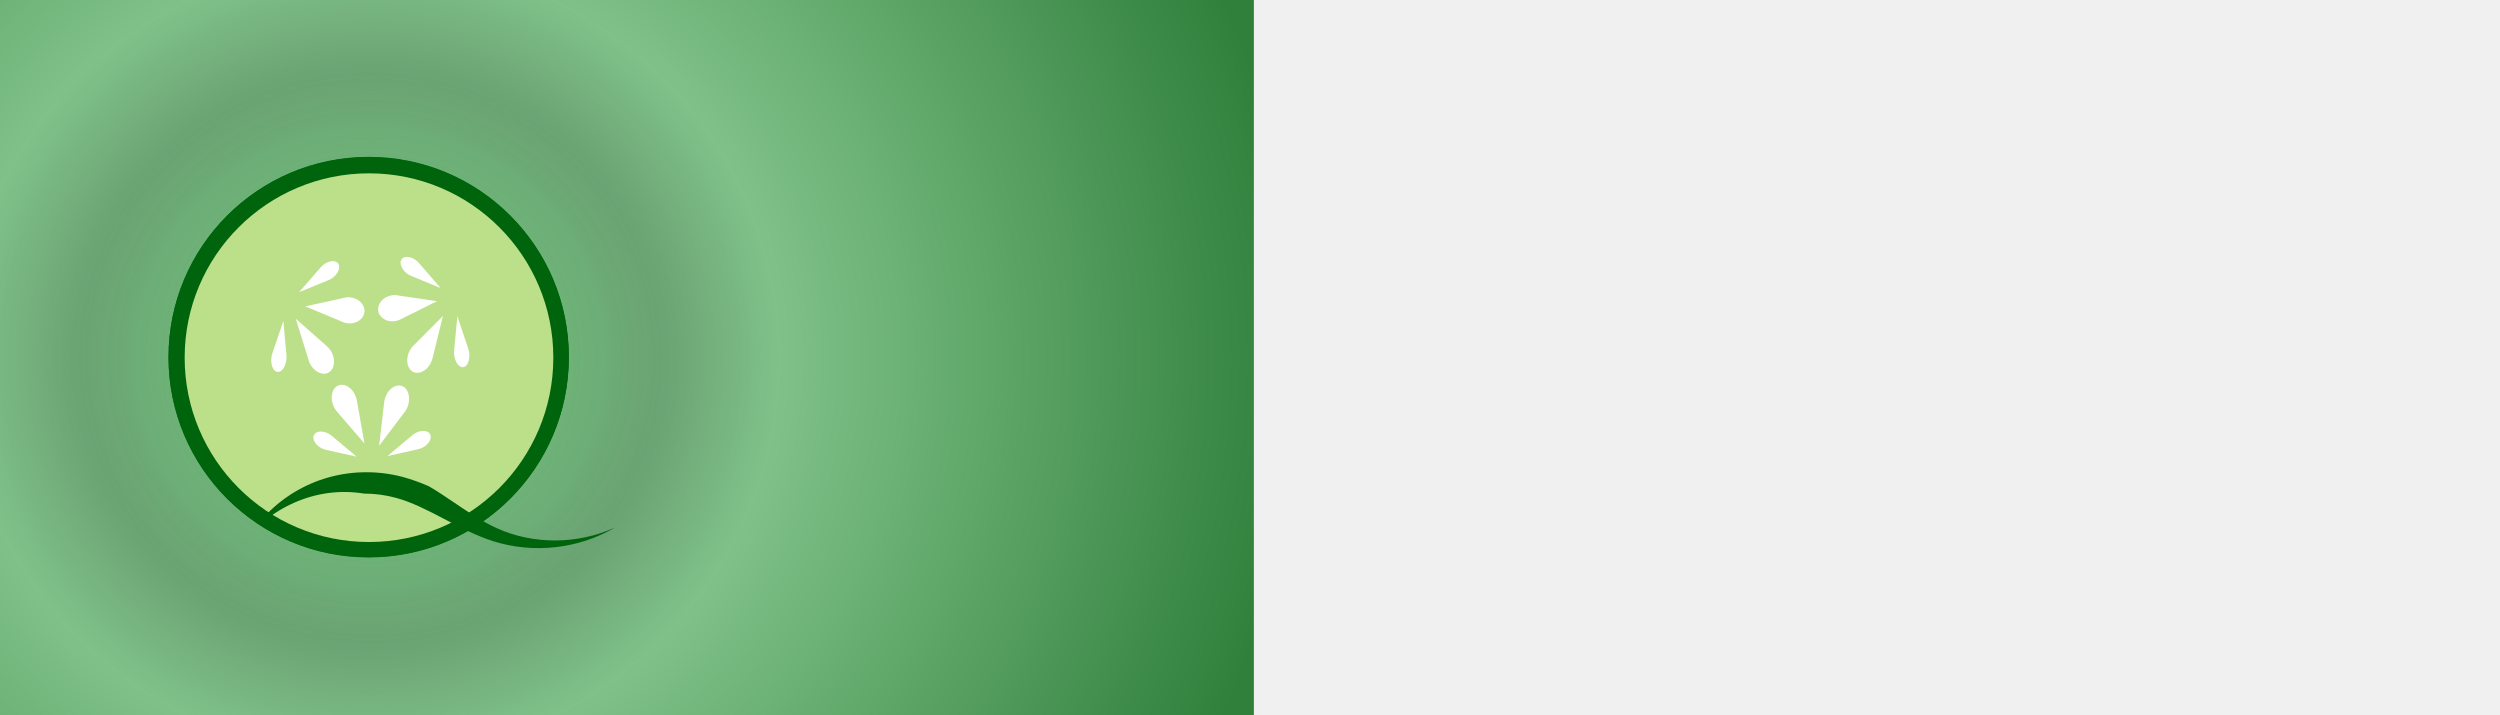
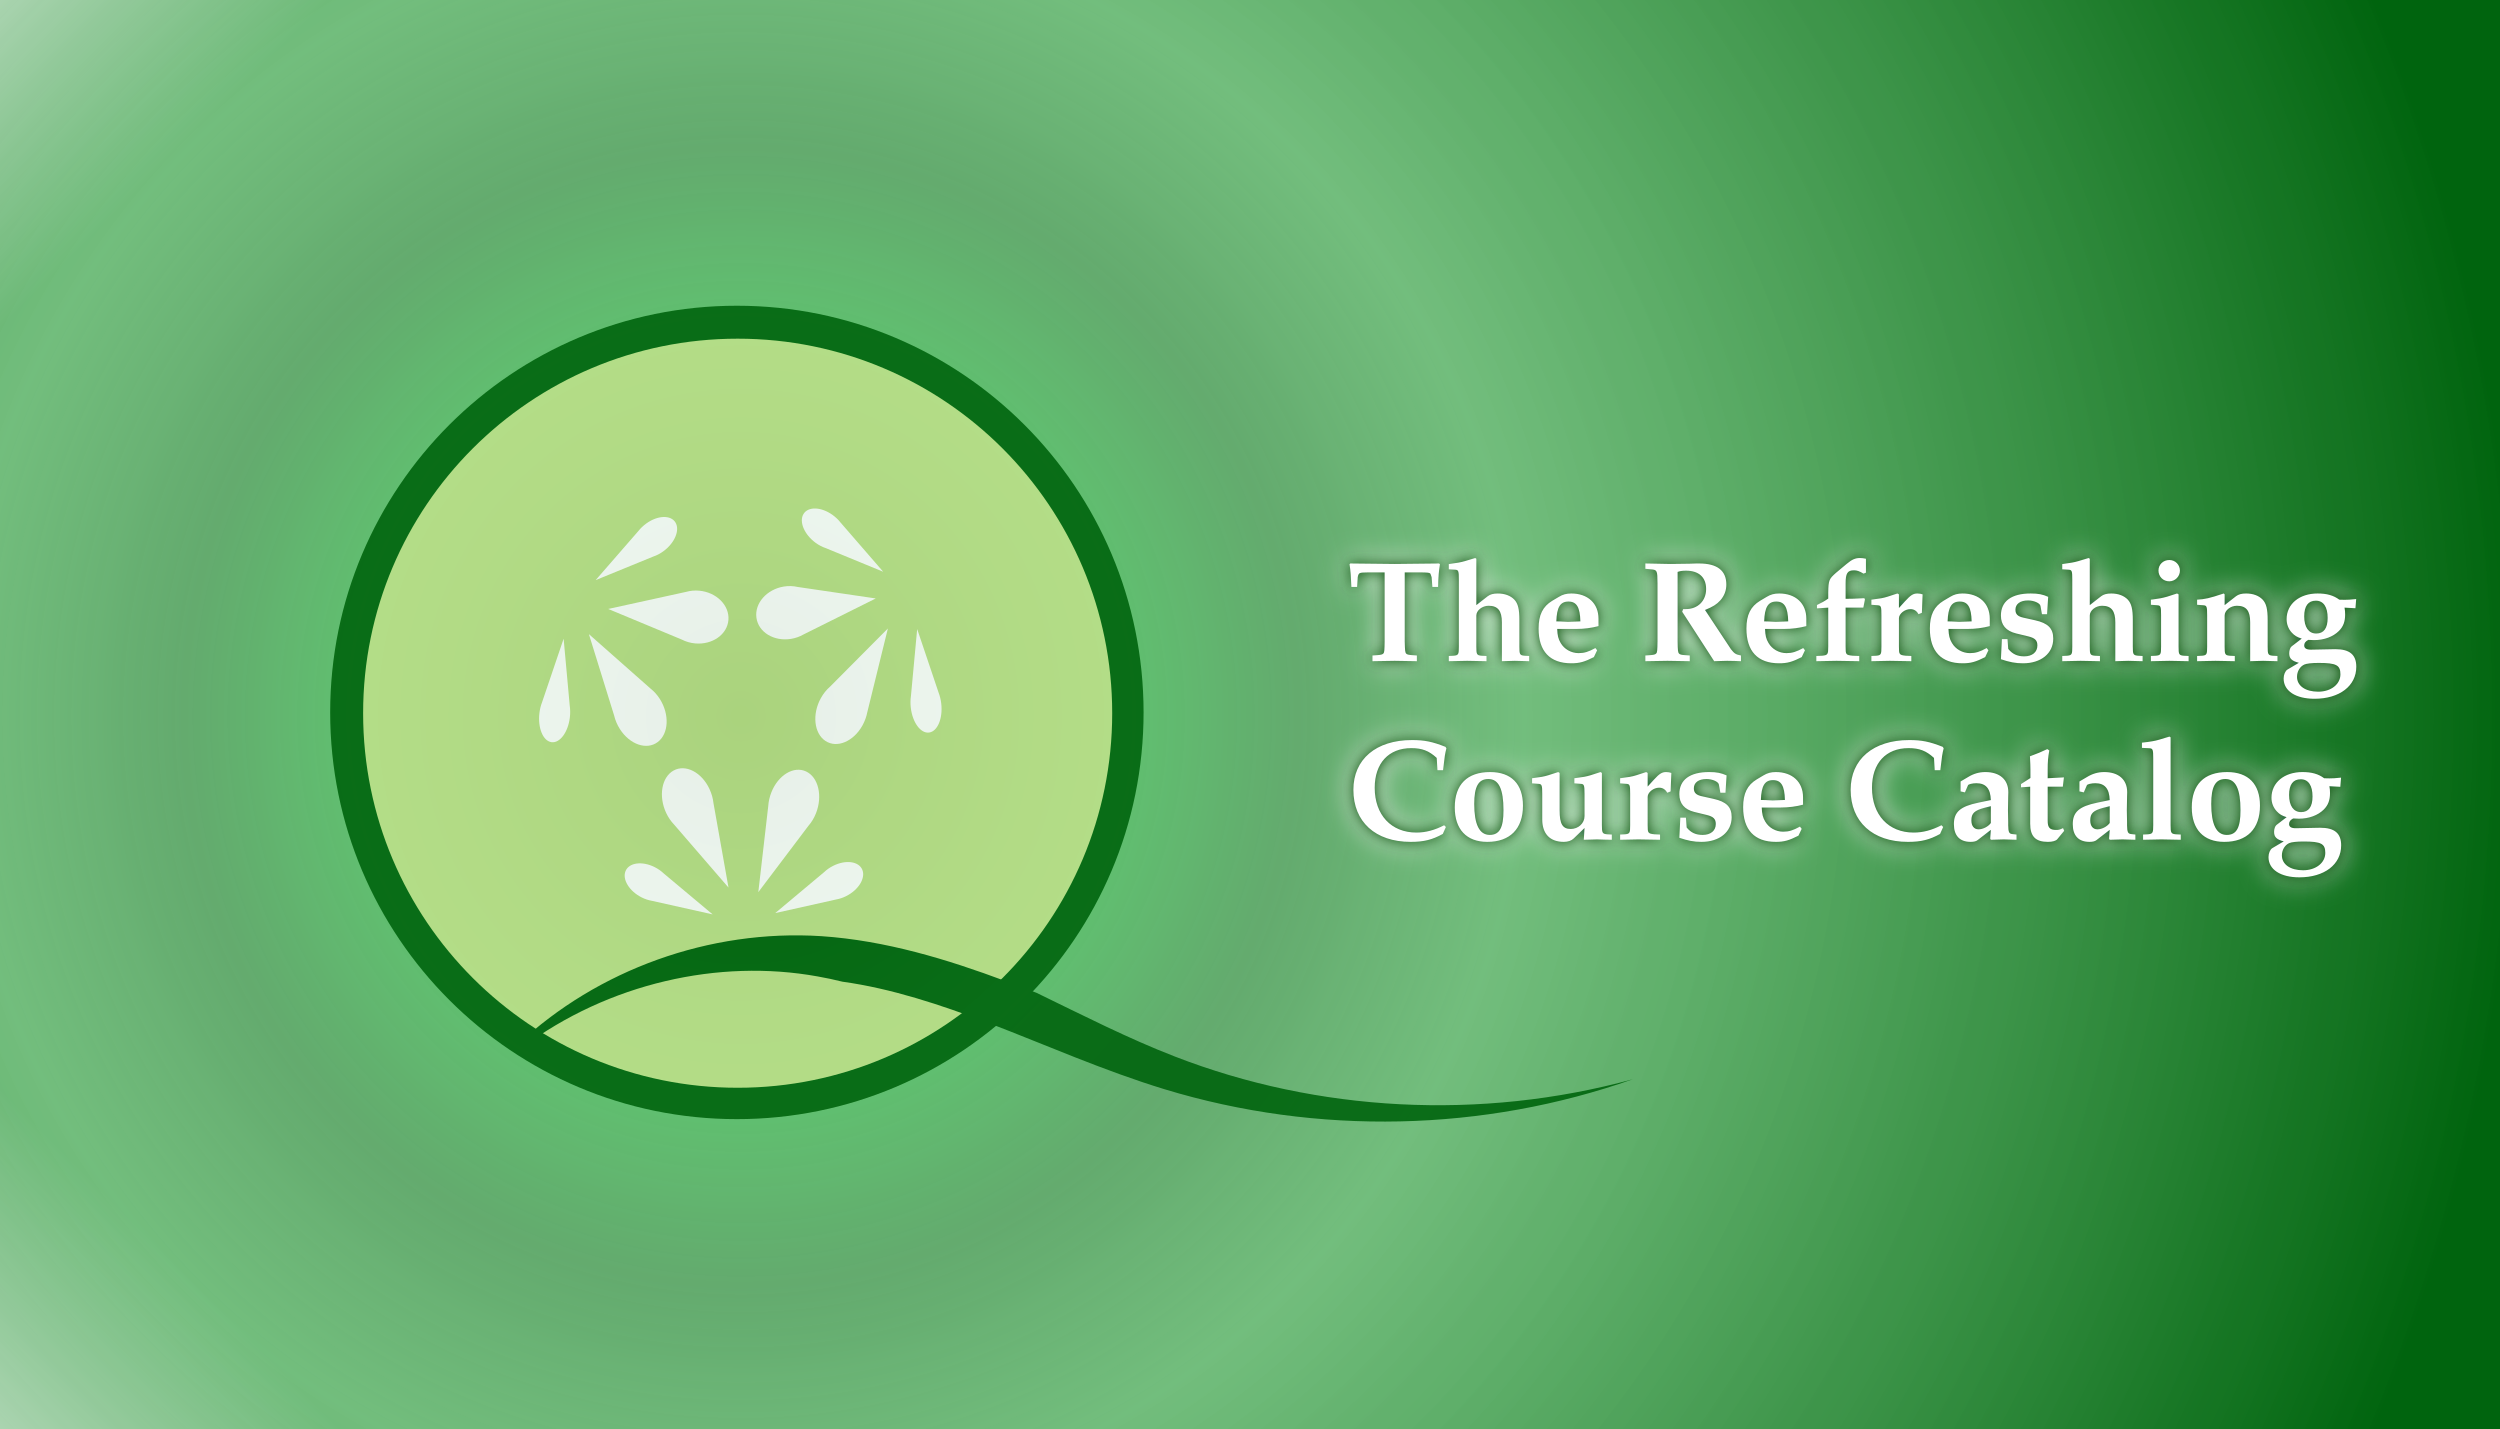
- <svg xmlns="http://www.w3.org/2000/svg" xmlns:xlink="http://www.w3.org/1999/xlink" width="630" height="180" id="svg2" version="1.1">
+ <svg xmlns="http://www.w3.org/2000/svg" xmlns:xlink="http://www.w3.org/1999/xlink" width="315" height="180" id="svg2" version="1.1">
  <defs id="defs4">
+     <linearGradient id="linearGradient5661">
+       <stop style="stop-color:#ffffff;stop-opacity:0;" offset="0" id="stop5663" />
+       <stop id="stop5671" offset="0.528" style="stop-color:#ffffff;stop-opacity:0;" />
+       <stop style="stop-color:#ffffff;stop-opacity:0.328;" offset="1" id="stop5665" />
+     </linearGradient>
+     <linearGradient id="linearGradient5616">
+       <stop style="stop-color:#ffffff;stop-opacity:0.554;" offset="0" id="stop5618" />
+       <stop style="stop-color:#ffffff;stop-opacity:0;" offset="1" id="stop5620" />
+     </linearGradient>
+     <linearGradient id="linearGradient5228">
+       <stop id="stop5230" offset="0" style="stop-color:#00640e;stop-opacity:1;" />
+       <stop id="stop5238" offset="1" style="stop-color:#00640e;stop-opacity:0.799;" />
+     </linearGradient>
+     <linearGradient id="linearGradient5172">
+       <stop id="stop5174" offset="0" style="stop-color:#00640e;stop-opacity:1;" />
+       <stop style="stop-color:#4ba558;stop-opacity:0.789;" offset="0.194" id="stop5176" />
+       <stop id="stop5178" offset="0.313" style="stop-color:#3f8a4a;stop-opacity:0.749;" />
+       <stop style="stop-color:#63b56f;stop-opacity:0.8;" offset="0.439" id="stop5180" />
+       <stop id="stop5182" offset="1" style="stop-color:#00640e;stop-opacity:1" />
+     </linearGradient>
+     <linearGradient id="linearGradient5056">
+       <stop style="stop-color:#ffffff;stop-opacity:1;" offset="0" id="stop5058" />
+       <stop id="stop5064" offset="0.5" style="stop-color:#ffffff;stop-opacity:0.201;" />
+       <stop style="stop-color:#ffffff;stop-opacity:0;" offset="1" id="stop5060" />
+     </linearGradient>
+     <linearGradient id="linearGradient4997">
+       <stop style="stop-color:#55a561;stop-opacity:0.78" offset="0" id="stop4999" />
+       <stop style="stop-color:#408d4c;stop-opacity:0;" offset="1" id="stop5001" />
+     </linearGradient>
    <linearGradient id="linearGradient3266">
      <stop style="stop-color:#000000;stop-opacity:1;" offset="0" id="stop3268" />
      <stop style="stop-color:#000000;stop-opacity:0.985;" offset="1" id="stop3270" />
    </linearGradient>
    <linearGradient id="linearGradient3146">
-       <stop style="stop-color:#00640e;stop-opacity:1;" offset="0" id="stop3148" />
-       <stop id="stop4089" offset="0.194" style="stop-color:#4ba558;stop-opacity:0.789;" />
-       <stop style="stop-color:#3f8a4a;stop-opacity:0.749;" offset="0.313" id="stop4939" />
-       <stop id="stop4087" offset="0.439" style="stop-color:#63b56f;stop-opacity:0.8;" />
-       <stop style="stop-color:#00640e;stop-opacity:0.799;" offset="1" id="stop3150" />
+       <stop style="stop-color:#00580c;stop-opacity:1;" offset="0" id="stop3148" />
+       <stop id="stop4089" offset="0.213" style="stop-color:#39b34d;stop-opacity:0.789;" />
+       <stop style="stop-color:#359443;stop-opacity:0.749;" offset="0.313" id="stop4939" />
+       <stop id="stop4087" offset="0.439" style="stop-color:#53b160;stop-opacity:0.8;" />
+       <stop style="stop-color:#00640e;stop-opacity:1;" offset="1" id="stop3150" />
    </linearGradient>
    <clipPath id="clipPath3039" clipPathUnits="userSpaceOnUse">
      <path id="path3041" d="M 0,480 640,480 640,0 0,0 0,480 z" />
    </clipPath>
    <linearGradient xlink:href="#linearGradient3266" id="linearGradient3272" x1="-691.514" y1="133.507" x2="-584.714" y2="133.507" gradientUnits="userSpaceOnUse" />
-     <radialGradient xlink:href="#linearGradient3146" id="radialGradient4083" cx="206.07" cy="679.347" fx="206.07" fy="679.347" r="158.404" gradientTransform="matrix(1.478283,2.3654576e-7,0,1.447037,-94.51836,-305.0214)" gradientUnits="userSpaceOnUse" />
+     <radialGradient xlink:href="#linearGradient3146" id="radialGradient4083" cx="206.07" cy="679.347" fx="206.07" fy="679.347" r="158.404" gradientTransform="matrix(1.416445,0,2.2186024e-7,1.447037,-81.77564,-305.0214)" gradientUnits="userSpaceOnUse" />
+     <filter id="filter5136" color-interpolation-filters="sRGB">
+       <feGaussianBlur stdDeviation="0.734" id="feGaussianBlur5138" />
+     </filter>
+     <radialGradient xlink:href="#linearGradient5172" id="radialGradient5170" cx="209.044" cy="676.242" fx="209.044" fy="676.242" r="62.985" gradientTransform="matrix(3.540317,0.0155407,-0.01358328,3.094416,-521.8529,-1418.254)" gradientUnits="userSpaceOnUse" />
+     <clipPath id="clipPath3039-6" clipPathUnits="userSpaceOnUse">
+       <path id="path3041-2" d="M 0,480 640,480 640,0 0,0 0,480 z" />
+     </clipPath>
+     <linearGradient xlink:href="#linearGradient5616" id="linearGradient5622" x1="116.047" y1="768.46" x2="138.108" y2="746.399" gradientUnits="userSpaceOnUse" />
+     <linearGradient xlink:href="#linearGradient5616" id="linearGradient5626" gradientUnits="userSpaceOnUse" x1="116.047" y1="768.46" x2="137.524" y2="746.983" gradientTransform="matrix(1,0,0,-1,0,1355.198)" />
+     <filter id="filter5634">
+       <feGaussianBlur stdDeviation="0.879" id="feGaussianBlur5636" />
+     </filter>
+     <filter id="filter5654" x="-0.035" width="1.07" y="-0.109" height="1.219">
+       <feGaussianBlur stdDeviation="1.843" id="feGaussianBlur5656" />
+     </filter>
+     <radialGradient xlink:href="#linearGradient5661" id="radialGradient5669" cx="270.11" cy="448.992" fx="270.11" fy="448.992" r="236.923" gradientTransform="matrix(-1.837278,2.269134,-0.3647048,-0.295295,907.5955,321.509)" gradientUnits="userSpaceOnUse" />
  </defs>
  <g id="layer1" transform="translate(0,-872.3597)">
    <g id="layer1-7" transform="translate(-116.7473,284.5994)">
-       <rect style="fill:url(#radialGradient4083);fill-opacity:1;stroke:#ffffff;stroke-width:0;stroke-miterlimit:4;stroke-opacity:1;stroke-dasharray:none" id="rect3144" width="316.808" height="181.429" x="115.913" y="586.725" />
-       <g id="g3113" transform="matrix(0.9193607,0,0,0.9193607,34.21751,87.38196)">
-         <g id="g4043" transform="translate(-15.8917,132.219)">
-           <path style="fill:#00640d;fill-opacity:1;fill-rule:evenodd;stroke:#ffffff;stroke-width:0;stroke-linecap:butt;stroke-linejoin:miter;stroke-miterlimit:4;stroke-opacity:1;stroke-dasharray:none" d="m 261.602,509.903 c 0,30.302 -24.564,54.866 -54.866,54.866 -30.302,0 -54.866,-24.564 -54.866,-54.866 0,-30.302 24.564,-54.866 54.866,-54.866 30.302,0 54.866,24.564 54.866,54.866 z" id="path3226" />
-           <path id="path3575" d="m 261.562,509.983 c 0,30.302 -24.564,54.866 -54.866,54.866 -30.302,0 -54.866,-24.564 -54.866,-54.866 0,-30.302 24.564,-54.866 54.866,-54.866 30.302,0 54.866,24.564 54.866,54.866 z" style="fill:#00640d;fill-opacity:1;fill-rule:evenodd;stroke:#ffffff;stroke-width:0;stroke-linecap:butt;stroke-linejoin:miter;stroke-miterlimit:4;stroke-opacity:1;stroke-dasharray:none" />
-           <path style="fill:#bce089;fill-opacity:1;fill-rule:evenodd;stroke:#000000;stroke-width:0;stroke-linecap:butt;stroke-linejoin:miter;stroke-miterlimit:4;stroke-opacity:1" d="m 257.329,510.089 c 0,27.905 -22.622,50.527 -50.527,50.527 -27.905,0 -50.527,-22.622 -50.527,-50.527 0,-27.905 22.622,-50.527 50.527,-50.527 27.905,0 50.527,22.622 50.527,50.527 z" id="path4346" />
-           <g style="fill:#ffffff;fill-opacity:1" id="g3035" transform="matrix(0.83813,0,0,-0.83813,139.7582,768.6717)">
-             <g style="fill:#ffffff;fill-opacity:1" clip-path="url(#clipPath3039)" id="g3037">
-               <g style="fill:#ffffff;fill-opacity:1" transform="translate(71.7104,328.0596)" id="g3043">
-                 <path id="path3045" style="fill:#ffffff;fill-opacity:1;fill-rule:nonzero;stroke:none" d="m 0,0 -12.558,-2.754 11.862,-4.935 c 0.637,-0.326 1.362,-0.542 2.139,-0.613 2.778,-0.251 5.174,1.445 5.353,3.788 C 6.976,-2.171 4.87,-0.066 2.093,0.187 1.356,0.253 0.647,0.183 0,0" />
-               </g>
-               <g style="fill:#ffffff;fill-opacity:1" transform="translate(64.0283,337.8711)" id="g3047">
-                 <path id="path3049" style="fill:#ffffff;fill-opacity:1;fill-rule:nonzero;stroke:none" d="m 0,0 -6.896,-7.924 9.301,3.804 c 0.523,0.174 1.059,0.448 1.575,0.821 1.844,1.332 2.726,3.416 1.972,4.654 C 5.198,2.594 3.092,2.52 1.25,1.187 0.761,0.834 0.34,0.428 0,0" />
-               </g>
-               <g style="fill:#ffffff;fill-opacity:1" transform="translate(48.5054,310.2783)" id="g3051">
-                 <path id="path3053" style="fill:#ffffff;fill-opacity:1;fill-rule:nonzero;stroke:none" d="M 0,0 3.474,10.241 4.456,-0.526 C 4.544,-1.114 4.556,-1.76 4.477,-2.429 4.195,-4.819 2.87,-6.603 1.517,-6.414 0.164,-6.226 -0.707,-4.135 -0.425,-1.745 -0.351,-1.112 -0.203,-0.521 0,0" />
-               </g>
-               <g style="fill:#ffffff;fill-opacity:1" transform="translate(65.9937,312.4668)" id="g3055">
-                 <path id="path3057" style="fill:#ffffff;fill-opacity:1;fill-rule:nonzero;stroke:none" d="m 0,0 -9.95,8.79 4.065,-13.103 c 0.177,-0.745 0.485,-1.49 0.931,-2.188 1.592,-2.491 4.318,-3.424 6.089,-2.079 1.775,1.34 1.921,4.449 0.331,6.941 C 1.043,-0.977 0.542,-0.427 0,0" />
-               </g>
-               <g style="fill:#ffffff;fill-opacity:1" transform="translate(100.8579,308.6846)" id="g3059">
-                 <path id="path3061" style="fill:#ffffff;fill-opacity:1;fill-rule:nonzero;stroke:none" d="M 0,0 3.313,13.48 -6.015,4.096 C -6.565,3.619 -7.066,3.007 -7.469,2.28 c -1.441,-2.599 -1.11,-5.692 0.738,-6.906 1.847,-1.218 4.514,-0.097 5.955,2.501 C -0.394,-1.435 -0.137,-0.713 0,0" />
-               </g>
-               <g style="fill:#ffffff;fill-opacity:1" transform="translate(112.3403,311.8242)" id="g3063">
-                 <path id="path3065" style="fill:#ffffff;fill-opacity:1;fill-rule:nonzero;stroke:none" d="M 0,0 -3.454,10.249 -4.457,-0.517 c -0.089,-0.587 -0.102,-1.233 -0.024,-1.901 0.277,-2.392 1.599,-4.18 2.952,-3.992 1.354,0.185 2.228,2.273 1.95,4.664 C 0.348,-1.113 0.201,-0.522 0,0" />
-               </g>
-               <g style="fill:#ffffff;fill-opacity:1" transform="translate(96.541,339.2295)" id="g3067">
-                 <path id="path3069" style="fill:#ffffff;fill-opacity:1;fill-rule:nonzero;stroke:none" d="m 0,0 6.88,-7.938 -9.293,3.824 c -0.522,0.175 -1.058,0.451 -1.573,0.825 -1.841,1.336 -2.719,3.421 -1.963,4.658 0.756,1.237 2.862,1.157 4.702,-0.179 C -0.759,0.836 -0.339,0.429 0,0" />
-               </g>
-               <g style="fill:#ffffff;fill-opacity:1" transform="translate(90.5723,321.1904)" id="g3071">
-                 <path id="path3073" style="fill:#ffffff;fill-opacity:1;fill-rule:nonzero;stroke:none" d="M 0,0 11.65,5.806 -0.934,7.658 c -0.69,0.16 -1.44,0.19 -2.212,0.065 C -5.902,7.276 -7.88,5.028 -7.561,2.704 -7.248,0.376 -4.754,-1.147 -1.999,-0.703 -1.267,-0.583 -0.592,-0.339 0,0" />
-               </g>
-               <g style="fill:#ffffff;fill-opacity:1" transform="translate(69.7388,290.624)" id="g3075">
-                 <path id="path3077" style="fill:#ffffff;fill-opacity:1;fill-rule:nonzero;stroke:none" d="M 0,0 8.778,-10.163 6.362,3.416 C 6.28,4.178 6.066,4.963 5.71,5.719 4.439,8.421 1.852,9.742 -0.07,8.67 -1.991,7.6 -2.52,4.54 -1.25,1.838 -0.913,1.121 -0.484,0.503 0,0" />
-               </g>
-               <g style="fill:#ffffff;fill-opacity:1" transform="translate(66.146,278.3369)" id="g3079">
-                 <path id="path3081" style="fill:#ffffff;fill-opacity:1;fill-rule:nonzero;stroke:none" d="M 0,0 9.818,-2.194 1.942,4.4 C 1.53,4.792 1.033,5.144 0.47,5.424 -1.542,6.426 -3.632,6.142 -4.199,4.79 -4.767,3.438 -3.597,1.53 -1.585,0.529 -1.052,0.264 -0.514,0.089 0,0" />
-               </g>
-               <g style="fill:#ffffff;fill-opacity:1" transform="translate(95.854,278.5469)" id="g3083">
-                 <path id="path3085" style="fill:#ffffff;fill-opacity:1;fill-rule:nonzero;stroke:none" d="M 0,0 -9.818,-2.194 -1.942,4.4 C -1.53,4.792 -1.033,5.144 -0.47,5.424 1.542,6.426 3.632,6.142 4.199,4.79 4.767,3.438 3.597,1.53 1.585,0.529 1.052,0.264 0.514,0.089 0,0" />
-               </g>
-               <g style="fill:#ffffff;fill-opacity:1" transform="translate(84.9141,293.5693)" id="g3087">
-                 <path id="path3089" style="fill:#ffffff;fill-opacity:1;fill-rule:nonzero;stroke:none" d="M 0,0 -1.599,-13.846 6.47,-3.166 C 6.957,-2.61 7.375,-1.932 7.684,-1.15 8.786,1.638 8.073,4.652 6.089,5.581 4.108,6.515 1.606,5.008 0.503,2.221 0.21,1.48 0.046,0.727 0,0" />
-               </g>
+       <rect style="fill:url(#radialGradient4083);fill-opacity:1.0;stroke:#ffffff;stroke-width:0;stroke-miterlimit:4;stroke-opacity:1;stroke-dasharray:none" id="rect3144" width="316.808" height="181.429" x="115.913" y="586.725" />
+       <text xml:space="preserve" style="font-size:18px;font-style:normal;font-variant:normal;font-weight:bold;font-stretch:normal;line-height:125%;letter-spacing:0px;word-spacing:0px;fill:#ffffff;fill-opacity:1;stroke:none;filter:url(#filter5654);font-family:Palatino Linotype;-inkscape-font-specification:Palatino Linotype Bold" x="286.477" y="671.023" id="text4941">
+         <tspan id="tspan4943" x="286.477" y="671.023">The Refreshing </tspan>
+         <tspan x="286.477" y="693.523" id="tspan4945">Course Catalog</tspan>
+       </text>
+       <text id="text5188" y="671.023" x="286.477" style="font-size:18px;font-style:normal;font-variant:normal;font-weight:bold;font-stretch:normal;line-height:125%;letter-spacing:0px;word-spacing:0px;fill:#00480b;fill-opacity:1;stroke:none;filter:url(#filter5634);font-family:Palatino Linotype;-inkscape-font-specification:Palatino Linotype Bold" xml:space="preserve">
+         <tspan y="671.023" x="286.477" id="tspan5190">The Refreshing </tspan>
+         <tspan id="tspan5192" y="693.523" x="286.477">Course Catalog</tspan>
+       </text>
+       <text xml:space="preserve" style="font-size:18px;font-style:normal;font-variant:normal;font-weight:bold;font-stretch:normal;line-height:125%;letter-spacing:0px;word-spacing:0px;fill:#ffffff;fill-opacity:1;stroke:none;font-family:Palatino Linotype;-inkscape-font-specification:Palatino Linotype Bold" x="286.477" y="671.023" id="text5194">
+         <tspan id="tspan5196" x="286.477" y="671.023">The Refreshing </tspan>
+         <tspan x="286.477" y="693.523" id="tspan5198">Course Catalog</tspan>
+       </text>
+       <g id="layer1-8" transform="matrix(0.9339922,0,0,0.9339922,68.02018,188.3662)" style="opacity:0.899">
+         <path id="path3575-1" d="m 206.445,523.731 c 0,30.302 -24.564,54.866 -54.866,54.866 -30.302,0 -54.866,-24.564 -54.866,-54.866 0,-30.302 24.564,-54.866 54.866,-54.866 30.302,0 54.866,24.564 54.866,54.866 z" style="fill:#00640d;fill-opacity:1;fill-rule:evenodd;stroke:#ffffff;stroke-width:0;stroke-linecap:butt;stroke-linejoin:miter;stroke-miterlimit:4;stroke-opacity:1;stroke-dasharray:none" />
+         <path style="fill:#bce089;fill-opacity:1;fill-rule:evenodd;stroke:#000000;stroke-width:0;stroke-linecap:butt;stroke-linejoin:miter;stroke-miterlimit:4;stroke-opacity:1" d="m 202.212,523.837 c 0,27.905 -22.622,50.527 -50.527,50.527 -27.905,0 -50.527,-22.622 -50.527,-50.527 0,-27.905 22.622,-50.527 50.527,-50.527 27.905,0 50.527,22.622 50.527,50.527 z" id="path4346-2" />
+         <g style="fill:#ffffff;fill-opacity:1" id="g3035-1" transform="matrix(0.83813,0,0,-0.83813,84.6413,782.4201)">
+           <g style="fill:#ffffff;fill-opacity:1" clip-path="url(#clipPath3039-6)" id="g3037-4">
+             <g style="fill:#ffffff;fill-opacity:1" transform="translate(71.7104,328.0596)" id="g3043-9">
+               <path id="path3045-8" style="fill:#ffffff;fill-opacity:1;fill-rule:nonzero;stroke:none" d="m 0,0 -12.558,-2.754 11.862,-4.935 c 0.637,-0.326 1.362,-0.542 2.139,-0.613 2.778,-0.251 5.174,1.445 5.353,3.788 C 6.976,-2.171 4.87,-0.066 2.093,0.187 1.356,0.253 0.647,0.183 0,0" />
+             </g>
+             <g style="fill:#ffffff;fill-opacity:1" transform="translate(64.0283,337.8711)" id="g3047-2">
+               <path id="path3049-4" style="fill:#ffffff;fill-opacity:1;fill-rule:nonzero;stroke:none" d="m 0,0 -6.896,-7.924 9.301,3.804 c 0.523,0.174 1.059,0.448 1.575,0.821 1.844,1.332 2.726,3.416 1.972,4.654 C 5.198,2.594 3.092,2.52 1.25,1.187 0.761,0.834 0.34,0.428 0,0" />
+             </g>
+             <g style="fill:#ffffff;fill-opacity:1" transform="translate(48.5054,310.2783)" id="g3051-5">
+               <path id="path3053-2" style="fill:#ffffff;fill-opacity:1;fill-rule:nonzero;stroke:none" d="M 0,0 3.474,10.241 4.456,-0.526 C 4.544,-1.114 4.556,-1.76 4.477,-2.429 4.195,-4.819 2.87,-6.603 1.517,-6.414 0.164,-6.226 -0.707,-4.135 -0.425,-1.745 -0.351,-1.112 -0.203,-0.521 0,0" />
+             </g>
+             <g style="fill:#ffffff;fill-opacity:1" transform="translate(65.9937,312.4668)" id="g3055-9">
+               <path id="path3057-9" style="fill:#ffffff;fill-opacity:1;fill-rule:nonzero;stroke:none" d="m 0,0 -9.95,8.79 4.065,-13.103 c 0.177,-0.745 0.485,-1.49 0.931,-2.188 1.592,-2.491 4.318,-3.424 6.089,-2.079 1.775,1.34 1.921,4.449 0.331,6.941 C 1.043,-0.977 0.542,-0.427 0,0" />
+             </g>
+             <g style="fill:#ffffff;fill-opacity:1" transform="translate(100.8579,308.6846)" id="g3059-8">
+               <path id="path3061-3" style="fill:#ffffff;fill-opacity:1;fill-rule:nonzero;stroke:none" d="M 0,0 3.313,13.48 -6.015,4.096 C -6.565,3.619 -7.066,3.007 -7.469,2.28 c -1.441,-2.599 -1.11,-5.692 0.738,-6.906 1.847,-1.218 4.514,-0.097 5.955,2.501 C -0.394,-1.435 -0.137,-0.713 0,0" />
+             </g>
+             <g style="fill:#ffffff;fill-opacity:1" transform="translate(112.3403,311.8242)" id="g3063-8">
+               <path id="path3065-6" style="fill:#ffffff;fill-opacity:1;fill-rule:nonzero;stroke:none" d="M 0,0 -3.454,10.249 -4.457,-0.517 c -0.089,-0.587 -0.102,-1.233 -0.024,-1.901 0.277,-2.392 1.599,-4.18 2.952,-3.992 1.354,0.185 2.228,2.273 1.95,4.664 C 0.348,-1.113 0.201,-0.522 0,0" />
+             </g>
+             <g style="fill:#ffffff;fill-opacity:1" transform="translate(96.541,339.2295)" id="g3067-9">
+               <path id="path3069-8" style="fill:#ffffff;fill-opacity:1;fill-rule:nonzero;stroke:none" d="m 0,0 6.88,-7.938 -9.293,3.824 c -0.522,0.175 -1.058,0.451 -1.573,0.825 -1.841,1.336 -2.719,3.421 -1.963,4.658 0.756,1.237 2.862,1.157 4.702,-0.179 C -0.759,0.836 -0.339,0.429 0,0" />
+             </g>
+             <g style="fill:#ffffff;fill-opacity:1" transform="translate(90.5723,321.1904)" id="g3071-6">
+               <path id="path3073-6" style="fill:#ffffff;fill-opacity:1;fill-rule:nonzero;stroke:none" d="M 0,0 11.65,5.806 -0.934,7.658 c -0.69,0.16 -1.44,0.19 -2.212,0.065 C -5.902,7.276 -7.88,5.028 -7.561,2.704 -7.248,0.376 -4.754,-1.147 -1.999,-0.703 -1.267,-0.583 -0.592,-0.339 0,0" />
+             </g>
+             <g style="fill:#ffffff;fill-opacity:1" transform="translate(69.7388,290.624)" id="g3075-2">
+               <path id="path3077-3" style="fill:#ffffff;fill-opacity:1;fill-rule:nonzero;stroke:none" d="M 0,0 8.778,-10.163 6.362,3.416 C 6.28,4.178 6.066,4.963 5.71,5.719 4.439,8.421 1.852,9.742 -0.07,8.67 -1.991,7.6 -2.52,4.54 -1.25,1.838 -0.913,1.121 -0.484,0.503 0,0" />
+             </g>
+             <g style="fill:#ffffff;fill-opacity:1" transform="translate(66.146,278.3369)" id="g3079-8">
+               <path id="path3081-2" style="fill:#ffffff;fill-opacity:1;fill-rule:nonzero;stroke:none" d="M 0,0 9.818,-2.194 1.942,4.4 C 1.53,4.792 1.033,5.144 0.47,5.424 -1.542,6.426 -3.632,6.142 -4.199,4.79 -4.767,3.438 -3.597,1.53 -1.585,0.529 -1.052,0.264 -0.514,0.089 0,0" />
+             </g>
+             <g style="fill:#ffffff;fill-opacity:1" transform="translate(95.854,278.5469)" id="g3083-6">
+               <path id="path3085-2" style="fill:#ffffff;fill-opacity:1;fill-rule:nonzero;stroke:none" d="M 0,0 -9.818,-2.194 -1.942,4.4 C -1.53,4.792 -1.033,5.144 -0.47,5.424 1.542,6.426 3.632,6.142 4.199,4.79 4.767,3.438 3.597,1.53 1.585,0.529 1.052,0.264 0.514,0.089 0,0" />
+             </g>
+             <g style="fill:#ffffff;fill-opacity:1" transform="translate(84.9141,293.5693)" id="g3087-7">
+               <path id="path3089-5" style="fill:#ffffff;fill-opacity:1;fill-rule:nonzero;stroke:none" d="M 0,0 -1.599,-13.846 6.47,-3.166 C 6.957,-2.61 7.375,-1.932 7.684,-1.15 8.786,1.638 8.073,4.652 6.089,5.581 4.108,6.515 1.606,5.008 0.503,2.221 0.21,1.48 0.046,0.727 0,0" />
            </g>
          </g>
-           <path id="path4675" d="m 177.067,554.844 c 0.198,0.135 0.395,0.27 0.592,0.405 5.245,-4.44 11.593,-7.196 17.944,-8.05 3.313,-0.447 6.637,-0.38 9.824,0.143 2.969,-0.003 5.95,0.39 8.824,1.187 4.323,1.172 8.538,3.354 12.86,5.608 4.316,2.281 8.803,4.673 13.723,6.253 0,0 0,0 0,0 11.14,3.533 23.536,2.067 33.354,-3.73 -10.412,4.725 -22.441,4.603 -32.144,0.257 -1e-5,0 -1e-5,0 -1e-5,0 -4.318,-1.919 -8.241,-4.658 -12.328,-7.406 -2.089,-1.422 -4.238,-2.856 -6.518,-4.189 -2.292,-0.988 -4.671,-1.872 -7.157,-2.543 -7.119,-1.885 -14.643,-1.687 -21.495,0.468 0,0 0,0 0,0 -6.852,2.158 -12.958,6.251 -17.48,11.598 z" style="fill:#00640d;fill-opacity:1;fill-rule:evenodd;stroke:#ffffff;stroke-width:0;stroke-miterlimit:4;stroke-opacity:1;stroke-dasharray:none" />
        </g>
+         <path id="path4675-7" d="m 122.03,568.514 c 0.197,0.142 0.393,0.285 0.588,0.428 11.63,-8.679 26.527,-12.008 39.848,-9.598 1.129,0.198 2.248,0.437 3.359,0.712 6.61,0.917 13.199,3.1 19.74,5.581 7.73,2.96 15.481,6.412 23.691,8.921 20.634,6.284 43.109,5.75 63.198,-1.346 -20.575,5.633 -42.574,4.391 -61.767,-3.052 -6.324,-2.445 -12.414,-5.561 -18.69,-8.606 -1.373,-0.529 -2.754,-1.054 -4.144,-1.568 -1e-5,0 -1e-5,0 -1e-5,0 -7.888,-2.946 -16.212,-5.488 -24.876,-6.072 0,0 0,0 0,0 -15.078,-0.966 -30.195,4.532 -40.947,14.601 z" style="fill:#00640d;fill-opacity:1;fill-rule:evenodd;stroke:#ffffff;stroke-width:0;stroke-miterlimit:4;stroke-opacity:1;stroke-dasharray:none" />
      </g>
+       <path style="opacity:0.899;fill:url(#linearGradient5622);fill-opacity:1;stroke:#ffffff;stroke-width:0;stroke-miterlimit:4;stroke-opacity:1" d="m 114.822,700.212 c 0,0 11.439,32.428 23.181,44.184 11.801,11.816 45.592,24.589 45.592,24.589 l -68.773,0 z" id="rect5613" />
+       <path id="path5624" d="m 114.822,654.985 c 0,0 11.439,-32.428 23.181,-44.184 11.801,-11.816 45.592,-24.589 45.592,-24.589 l -68.773,0 z" style="opacity:0.899;fill:url(#linearGradient5626);fill-opacity:1;stroke:#ffffff;stroke-width:0;stroke-miterlimit:4;stroke-opacity:1" />
    </g>
  </g>
</svg>
